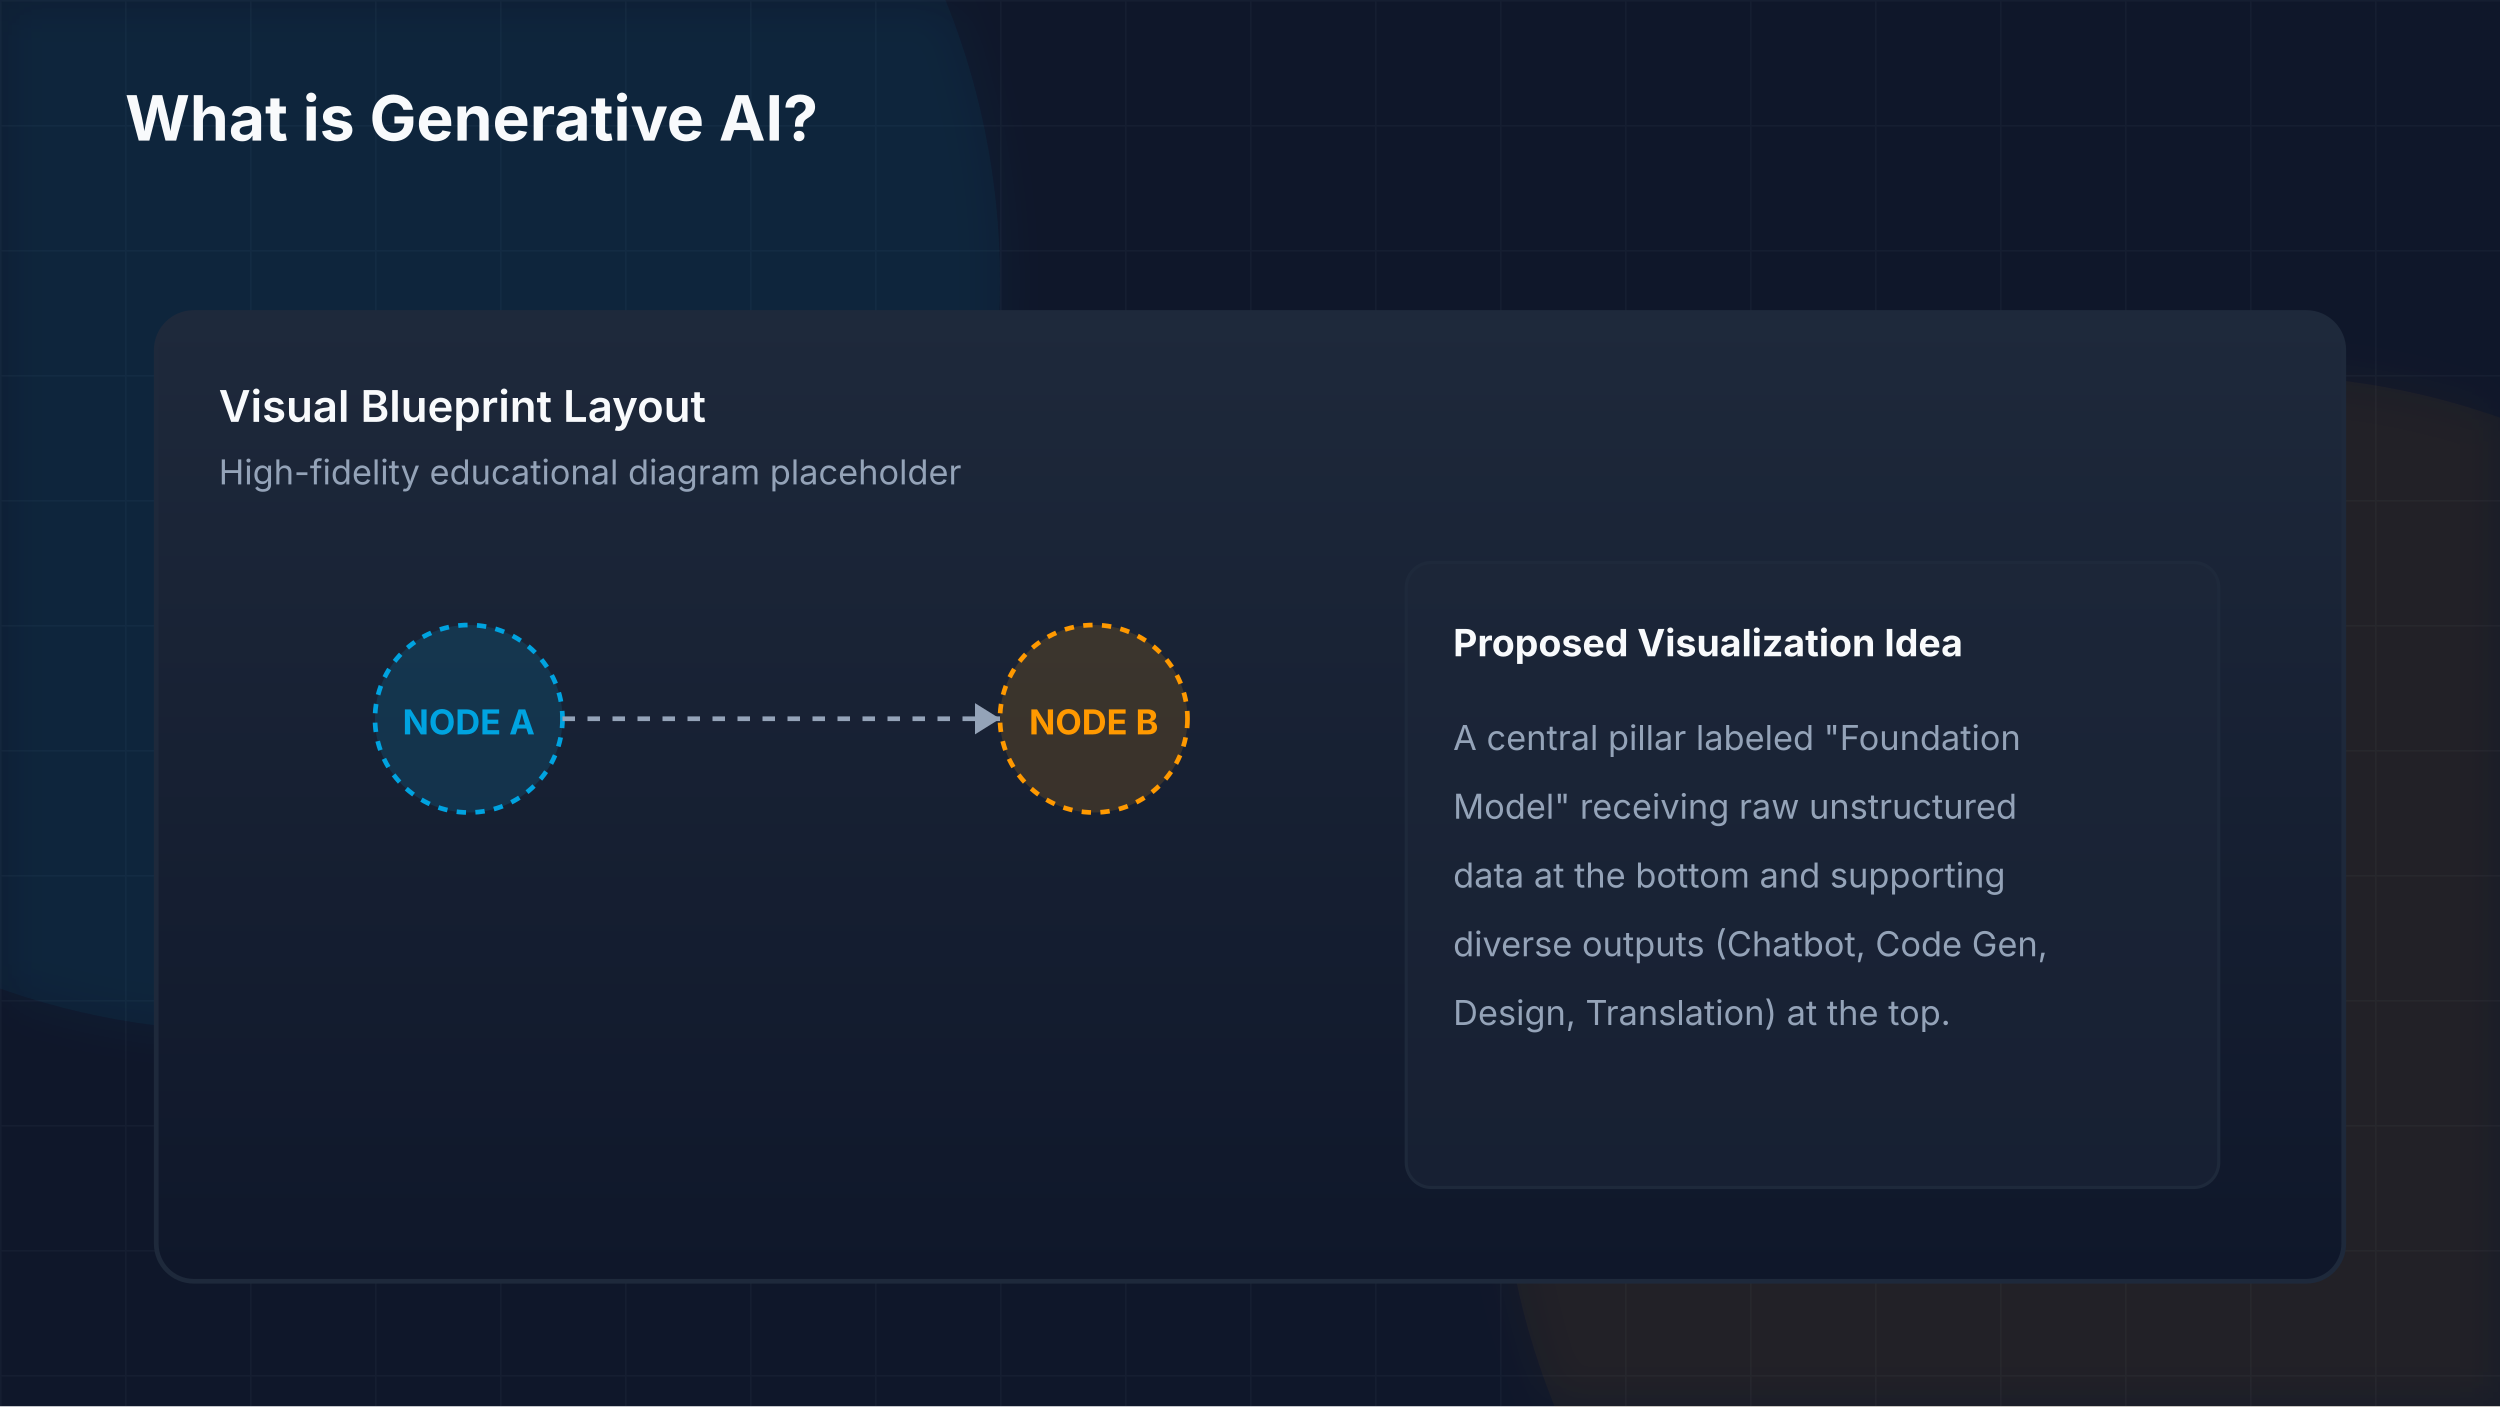
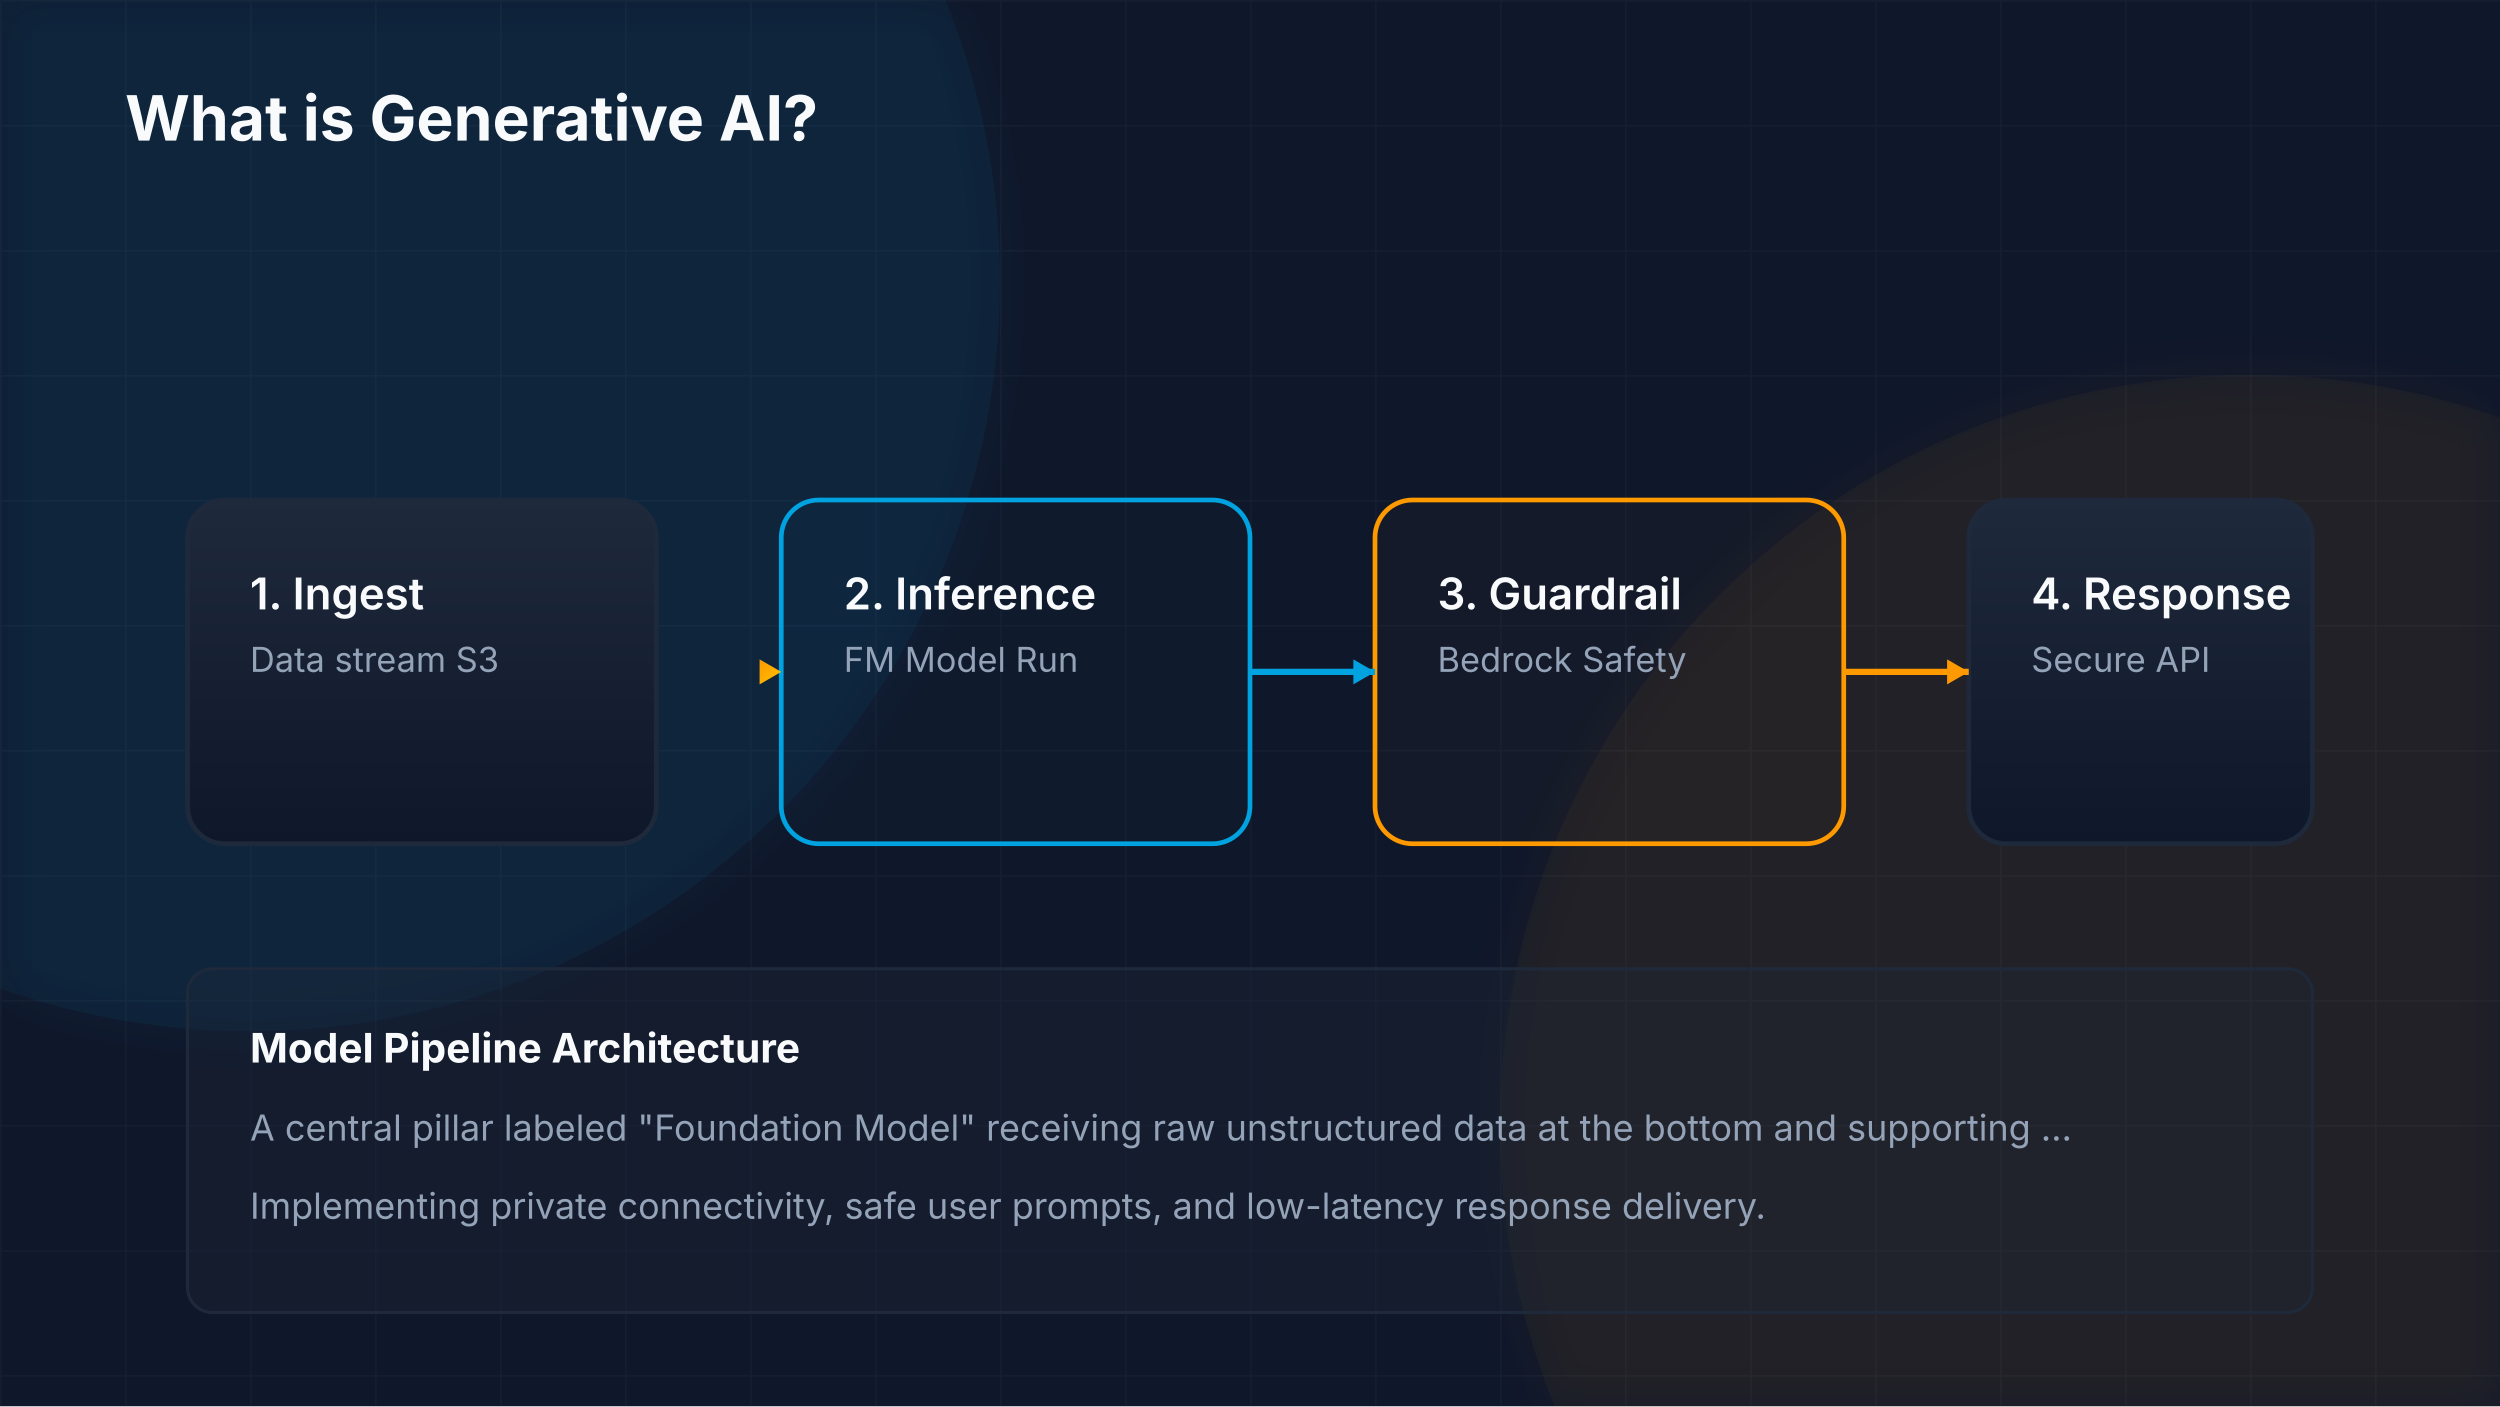
<svg xmlns="http://www.w3.org/2000/svg" viewBox="0 0 800 450" width="100%" height="100%">
  <defs>
    <linearGradient id="aws-orange" x1="0%" y1="0%" x2="100%" y2="100%">
      <stop offset="0%" stop-color="#FF9900" />
      <stop offset="100%" stop-color="#FFC400" />
    </linearGradient>
    <linearGradient id="cloud-blue" x1="0%" y1="0%" x2="100%" y2="100%">
      <stop offset="0%" stop-color="#00A3E0" />
      <stop offset="100%" stop-color="#1D70B8" />
    </linearGradient>
    <linearGradient id="success-green" x1="0%" y1="0%" x2="100%" y2="100%">
      <stop offset="0%" stop-color="#10B981" />
      <stop offset="100%" stop-color="#059669" />
    </linearGradient>
    <linearGradient id="alert-red" x1="0%" y1="0%" x2="100%" y2="100%">
      <stop offset="0%" stop-color="#EF4444" />
      <stop offset="100%" stop-color="#DC2626" />
    </linearGradient>
    <linearGradient id="warning-gold" x1="0%" y1="0%" x2="100%" y2="100%">
      <stop offset="0%" stop-color="#F59E0B" />
      <stop offset="100%" stop-color="#D97706" />
    </linearGradient>
    <linearGradient id="dark-card" x1="0%" y1="0%" x2="0%" y2="100%">
      <stop offset="0%" stop-color="#1E293B" />
      <stop offset="100%" stop-color="#0F172A" />
    </linearGradient>
    <linearGradient id="purple-glow" x1="0%" y1="0%" x2="100%" y2="100%">
      <stop offset="0%" stop-color="#8B5CF6" />
      <stop offset="100%" stop-color="#6D28D9" />
    </linearGradient>
    <filter id="glow-orange" x="-20%" y="-20%" width="140%" height="140%">
      <feGaussianBlur stdDeviation="8" result="blur" />
      <feComposite in="SourceGraphic" in2="blur" operator="over" />
    </filter>
    <filter id="glow-blue" x="-20%" y="-20%" width="140%" height="140%">
      <feGaussianBlur stdDeviation="8" result="blur" />
      <feComposite in="SourceGraphic" in2="blur" operator="over" />
    </filter>
    <pattern id="grid" width="40" height="40" patternUnits="userSpaceOnUse">
      <path d="M 40 0 L 0 0 0 40" fill="none" stroke="rgba(148, 163, 184, 0.05)" stroke-width="1" />
    </pattern>
  </defs>
  <rect width="800" height="450" fill="#0F172A" />
  <rect width="800" height="450" fill="url(#grid)" />
  <circle cx="80.0" cy="90.0" r="240.0" fill="rgba(0, 163, 224, 0.05)" filter="url(#glow-blue)" />
  <circle cx="720.0" cy="360.0" r="240.0" fill="rgba(255, 153, 0, 0.04)" filter="url(#glow-orange)" />
  <text x="40" y="45" font-family="Inter, system-ui, sans-serif" font-size="20" font-weight="700" fill="#F8FAFC">What is Generative AI?</text>
-   <rect x="50" y="100" width="700" height="310" rx="12" fill="url(#dark-card)" stroke="#1E293B" stroke-width="1.5" />
-   <text x="70" y="135" font-family="Inter, system-ui, sans-serif" font-size="14" font-weight="600" fill="#F8FAFC">Visual Blueprint Layout</text>
-   <text x="70" y="155" font-family="Inter, system-ui, sans-serif" font-size="11" fill="#94A3B8">High-fidelity educational diagram placeholder</text>
-   <g transform="translate(100, 180)">
-     <circle cx="50" cy="50" r="30" fill="rgba(0,163,224,0.15)" stroke="#00A3E0" stroke-dasharray="3,3" stroke-width="1.5" />
-     <text x="50" y="55" font-family="Inter" font-size="11" fill="#00A3E0" font-weight="700" text-anchor="middle">NODE A</text>
-     <circle cx="250" cy="50" r="30" fill="rgba(255,153,0,0.15)" stroke="#FF9900" stroke-dasharray="3,3" stroke-width="1.5" />
-     <text x="250" y="55" font-family="Inter" font-size="11" fill="#FF9900" font-weight="700" text-anchor="middle">NODE B</text>
-     <line x1="80" y1="50" x2="220" y2="50" stroke="#94A3B8" stroke-dasharray="4,4" stroke-width="1.5" />
-     <polygon points="220,50 212,45 212,55" fill="#94A3B8" />
-   </g>
-   <g transform="translate(450, 180)">
-     <rect x="0" y="0" width="260" height="200" rx="8" fill="rgba(30,41,59,0.5)" stroke="#1E293B" stroke-width="1" />
-     <text x="15" y="30" font-family="Inter" font-size="12" font-weight="700" fill="#F8FAFC">Proposed Visualization Idea</text>
-     <text x="15" y="60" font-family="Inter" font-size="11" fill="#94A3B8">A central pillar labeled "Foundation</text>
-     <text x="15" y="82" font-family="Inter" font-size="11" fill="#94A3B8">Model" receiving raw unstructured</text>
-     <text x="15" y="104" font-family="Inter" font-size="11" fill="#94A3B8">data at the bottom and supporting</text>
-     <text x="15" y="126" font-family="Inter" font-size="11" fill="#94A3B8">diverse outputs (Chatbot, Code Gen,</text>
-     <text x="15" y="148" font-family="Inter" font-size="11" fill="#94A3B8">Design, Translation) at the top.</text>
-   </g>
+   <rect x="60" y="160" width="150" height="110" rx="12" fill="url(#dark-card)" stroke="#1E293B" stroke-width="1.5" />
+   <text x="80" y="195" font-family="Inter, system-ui, sans-serif" font-size="14" font-weight="600" fill="#F8FAFC">1. Ingest</text>
+   <text x="80" y="215" font-family="Inter, system-ui, sans-serif" font-size="11" fill="#94A3B8">Data stream S3</text>
+   <rect x="250" y="160" width="150" height="110" rx="12" fill="rgba(0,163,224,0.02)" stroke="#00A3E0" stroke-width="1.5" />
+   <text x="270" y="195" font-family="Inter, system-ui, sans-serif" font-size="14" font-weight="600" fill="#F8FAFC">2. Inference</text>
+   <text x="270" y="215" font-family="Inter, system-ui, sans-serif" font-size="11" fill="#94A3B8">FM Model Run</text>
+   <rect x="440" y="160" width="150" height="110" rx="12" fill="rgba(255,153,0,0.02)" stroke="#FF9900" stroke-width="1.5" />
+   <text x="460" y="195" font-family="Inter, system-ui, sans-serif" font-size="14" font-weight="600" fill="#F8FAFC">3. Guardrail</text>
+   <text x="460" y="215" font-family="Inter, system-ui, sans-serif" font-size="11" fill="#94A3B8">Bedrock Safety</text>
+   <rect x="630" y="160" width="110" height="110" rx="12" fill="url(#dark-card)" stroke="#1E293B" stroke-width="1.5" />
+   <text x="650" y="195" font-family="Inter, system-ui, sans-serif" font-size="14" font-weight="600" fill="#F8FAFC">4. Response</text>
+   <text x="650" y="215" font-family="Inter, system-ui, sans-serif" font-size="11" fill="#94A3B8">Secure API</text>
+   <line x1="210" y1="215" x2="250" y2="215" stroke="url(#aws-orange)" stroke-width="2" />
+   <path d="M 250 215 L 243.072 219.0 L 243.072 211.0 Z" fill="url(#aws-orange)" />
+   <line x1="400" y1="215" x2="440" y2="215" stroke="#00A3E0" stroke-width="2" />
+   <path d="M 440 215 L 433.072 219.0 L 433.072 211.0 Z" fill="#00A3E0" />
+   <line x1="590" y1="215" x2="630" y2="215" stroke="#FF9900" stroke-width="2" />
+   <path d="M 630 215 L 623.072 219.0 L 623.072 211.0 Z" fill="#FF9900" />
+   <rect x="60" y="310" width="680" height="110" rx="8" fill="rgba(30,41,59,0.3)" stroke="#1E293B" stroke-width="1" />
+   <text x="80" y="340" font-family="Inter, sans-serif" font-size="13" font-weight="700" fill="#F8FAFC">Model Pipeline Architecture</text>
+   <text x="80" y="365" font-family="Inter, sans-serif" font-size="11.5" fill="#94A3B8">A central pillar labeled "Foundation Model" receiving raw unstructured data at the bottom and supporting ...</text>
+   <text x="80" y="390" font-family="Inter, sans-serif" font-size="11.5" fill="#94A3B8">Implementing private connectivity, safe user prompts, and low-latency response delivery.</text>
</svg>
